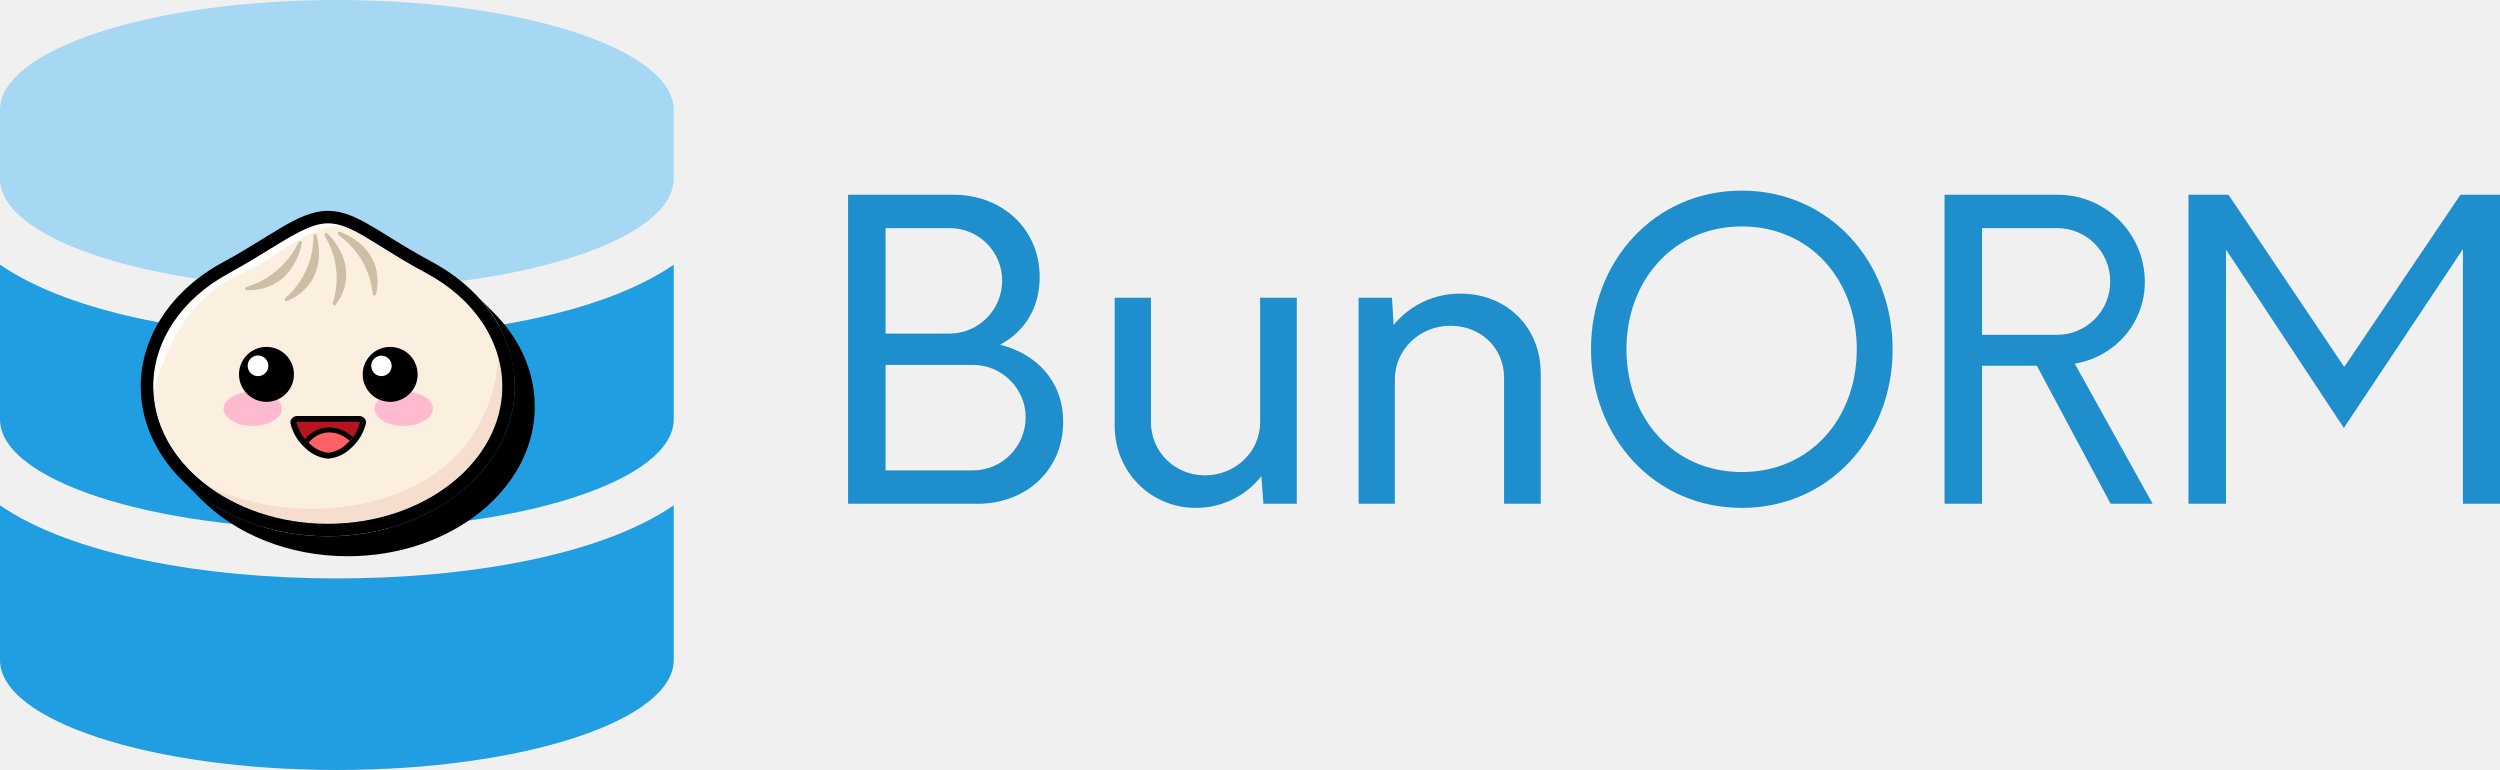
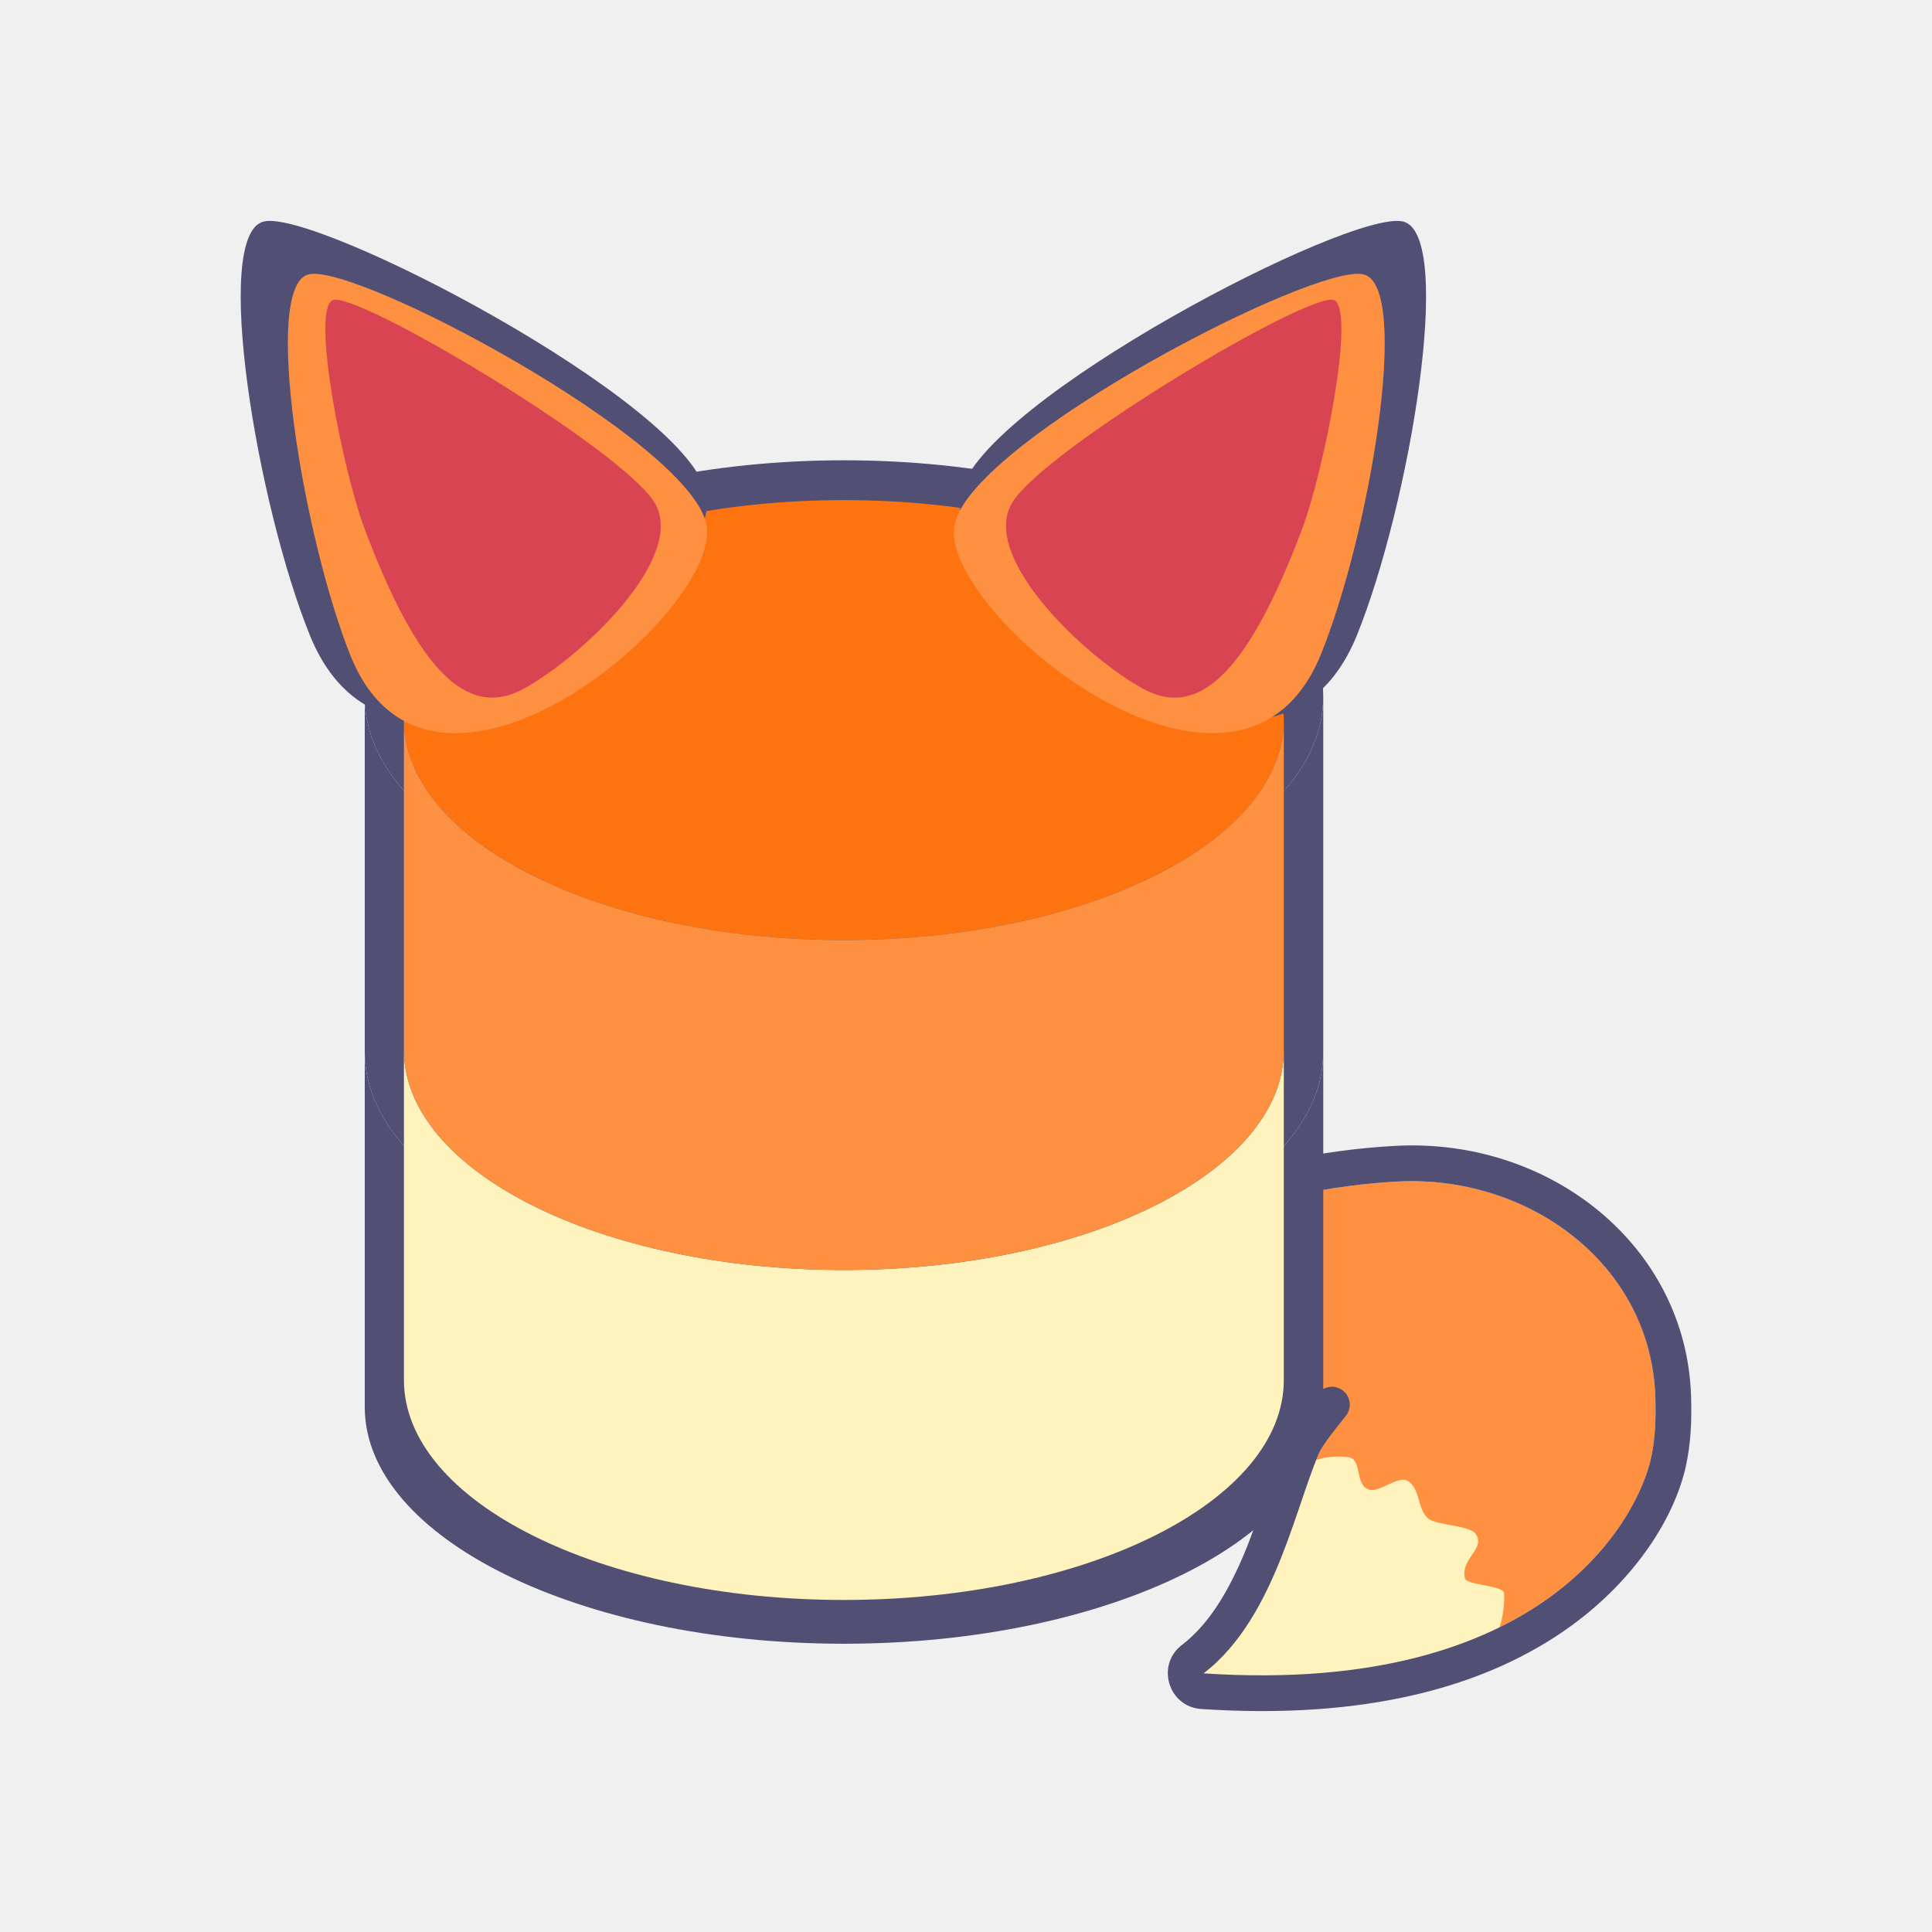
- <svg xmlns="http://www.w3.org/2000/svg" width="2517.86" height="775.477" viewBox="0 0 2517.86 775.477">
-   <g id="Logo" transform="translate(-470 -409)">
-     <g id="Logo-2" data-name="Logo" transform="translate(470 409)">
-       <g id="Gruppe_2" data-name="Gruppe 2">
-         <path id="Pfad_2" data-name="Pfad 2" d="M339.269,249.621C206.364,249.621,72.852,226.143,0,175.98V331.833C0,392.75,152.065,442.579,339.269,442.579s339.269-49.8,339.269-110.762V176.011C605.687,226.143,472.251,249.621,339.269,249.621ZM0,418.346V574.2c0,60.888,152.065,110.718,339.269,110.718s339.269-49.8,339.269-110.763V418.346C605.641,468.525,472.1,492,339.269,492S72.9,468.479,0,418.346Z" transform="translate(0 90.559)" fill="#219de1" />
-         <path id="Pfad_3" data-name="Pfad 3" d="M678.539,110.747V180.04c0,60.932-152.065,110.762-339.269,110.762S0,240.972,0,180.085V110.747C0,49.8,152.065,0,339.269,0S678.539,49.8,678.539,110.747Z" fill="#a6d8f3" />
+ <svg xmlns="http://www.w3.org/2000/svg" width="100%" height="100%" viewBox="0 0 2000 2000" version="1.1" xml:space="preserve" style="fill-rule:evenodd;clip-rule:evenodd;stroke-linejoin:round;stroke-miterlimit:2;">
+   <g id="foxdb-icon-:D" transform="matrix(1,0,0,1,-102.5755,86.9908)">
+     <g id="tailjob" transform="matrix(2.467928,0,0,2.467928,-113.6529,-343.5856)">
+       <g transform="matrix(1,0,0,1,-9.665102,0)">
+         <path d="M541.971,633.791C581.367,622.874 628.561,602.614 683.205,599.584C737.849,596.555 789.859,633.789 791.634,690.084C791.902,698.595 791.657,707.124 789.859,715.456C784.494,740.337 745.762,815.419 602.142,805.876C633.376,781.924 641.264,731.628 652.42,709.505C637.937,703.311 601.123,690.621 541.971,671.439L541.971,633.791Z" style="fill:rgb(253,144,65);fill-rule:nonzero;" />
      </g>
-       <g id="Gruppe_3" data-name="Gruppe 3" transform="translate(141.739 212.339)">
-         <path id="Shadow" d="M320.217,34.822c-.8-.854-1.658-1.708-2.512-2.512s-1.658-1.708-2.512-2.512-1.658-1.708-2.512-2.512-1.658-1.708-2.512-2.512-1.658-1.708-2.512-2.512S306,20.554,305.145,19.75s-1.658-1.708-2.512-2.512a132.918,132.918,0,0,1,39.735,92.731c0,83.237-84.493,150.952-188.376,150.952-58.171,0-110.213-21.249-144.824-54.554l2.512,2.512,2.512,2.512L16.7,213.9l2.512,2.512,2.512,2.512,2.512,2.512,2.512,2.512c34.561,34.712,87.758,57.065,147.335,57.065,103.883,0,188.376-67.715,188.376-150.7C362.463,94.851,347.192,61.245,320.217,34.822Z" transform="translate(34.383 66.851)" />
-         <g id="Body">
-           <path id="Background" d="M354.636,167.264c0,76.4-78.716,138.343-175.818,138.343S3,243.669,3,167.264c0-47.37,30.14-89.215,76.456-114.03S154.6,3,178.818,3s44.909,20.747,99.362,50.234C324.5,78.049,354.636,119.894,354.636,167.264Z" transform="translate(9.558 9.558)" fill="#fbf0df" />
-           <path id="Bottom_Shadow" data-name="Bottom Shadow" d="M314.885,58.955a108.859,108.859,0,0,0-4.019-29.035C297.152,197.2,93.1,205.235,12.88,155.2a200.934,200.934,0,0,0,126.187,42.1C236.018,197.3,314.885,135.26,314.885,58.955Z" transform="translate(49.309 117.867)" fill="#f6dece" />
-           <path id="Light_Shine" data-name="Light Shine" d="M111.153,44.041c22.454-13.463,52.293-38.73,81.63-38.78A46.667,46.667,0,0,0,178.818,3C166.661,3,153.7,9.279,137.375,18.723c-5.676,3.315-11.554,6.982-17.783,10.8-11.7,7.234-25.117,15.422-40.187,23.61C31.583,79,3,121.652,3,167.264v5.978C33.442,65.692,88.749,57.5,111.153,44.041Z" transform="translate(9.558 9.558)" fill="#fffefc" />
-           <path id="Top" d="M90.25,8.987A82.433,82.433,0,0,1,61.969,71.628c-1.406,1.256-.3,3.667,1.507,2.964C80.4,68.011,103.261,48.32,93.616,8.585,93.214,6.324,90.25,6.927,90.25,8.987Zm11.4,0a81.579,81.579,0,0,1,8.088,67.665c-.6,1.758,1.557,3.265,2.763,1.808,11-14.065,20.6-42-8.138-72.136-1.457-1.306-3.717.7-2.713,2.461Zm13.865-.854a82.484,82.484,0,0,1,34.41,59.075,1.658,1.658,0,0,0,3.265.553c4.622-17.532,2.009-47.421-36.017-62.943a1.776,1.776,0,0,0-1.658,3.114ZM22.786,60.376a85.1,85.1,0,0,0,52.6-45.21c.9-1.808,3.768-1.1,3.315.9-8.69,40.19-37.775,48.58-55.859,47.474C20.928,63.591,20.978,60.928,22.786,60.376Z" transform="translate(83.659 16.281)" fill="#ccbea7" fill-rule="evenodd" />
-           <path id="Outline" d="M188.876,328.275C84.993,328.275.5,260.56.5,177.322c0-50.234,31.044-97.1,83.036-125.182,15.07-8.037,27.98-16.125,39.484-23.208,6.329-3.918,12.307-7.585,18.084-11C158.736,7.482,173.806.5,188.876.5s28.231,6.028,44.708,15.773c5.023,2.863,10.047,5.978,15.422,9.394,12.508,7.736,26.624,16.477,45.21,26.473,51.992,28.081,83.036,74.9,83.036,125.182C377.252,260.56,292.759,328.275,188.876,328.275Zm0-315.216c-12.157,0-25.117,6.279-41.443,15.723-5.676,3.315-11.554,6.982-17.783,10.8C117.95,46.816,104.533,55,89.463,63.192c-47.822,25.87-76.405,68.518-76.405,114.13,0,76.3,78.867,138.394,175.818,138.394s175.818-62.089,175.818-138.394c0-45.612-28.583-88.261-76.456-114.03C269.25,53.245,254.431,43.8,242.425,36.367c-5.476-3.366-10.5-6.48-15.07-9.243-15.221-9.042-26.322-14.066-38.479-14.066Z" transform="translate(-0.5 -0.5)" />
-         </g>
-         <g id="Mouth" transform="translate(150.742 206.608)">
-           <g id="Background-2" data-name="Background" transform="translate(3.041 2.79)">
-             <path id="Pfad_1" data-name="Pfad 1" d="M101.121,46.28A44.86,44.86,0,0,1,86.453,69.94,34.208,34.208,0,0,1,66.36,79.384,34.36,34.36,0,0,1,45.613,69.94,44.858,44.858,0,0,1,31.145,46.28a3.617,3.617,0,0,1,4.019-4.069H97.153a3.617,3.617,0,0,1,3.968,4.069Z" transform="translate(-31.114 -42.185)" fill="#b71422" />
-           </g>
-           <g id="Tongue" transform="translate(14.175 11.457)">
-             <path id="Background-3" data-name="Background" d="M36.7,61.389a34.713,34.713,0,0,0,20.7,9.544,34.712,34.712,0,0,0,20.646-9.544,53.388,53.388,0,0,0,5.023-5.375,34.311,34.311,0,0,0-24.614-11.6A30.893,30.893,0,0,0,33.33,58.375C34.485,59.43,35.49,60.435,36.7,61.389Z" transform="translate(-33.33 -41.898)" fill="#ff6164" />
-             <path id="Outline-2" data-name="Outline" d="M37.177,59.432A26.926,26.926,0,0,1,58.225,48.984a30.141,30.141,0,0,1,20.093,8.489c1.155-1.256,2.261-2.562,3.315-3.868a35.163,35.163,0,0,0-23.66-9.695A31.95,31.95,0,0,0,33.41,55.765a47.868,47.868,0,0,0,3.767,3.667Z" transform="translate(-33.008 -43.91)" />
-           </g>
-           <path id="Outline-3" data-name="Outline" d="M68.594,84.633A37.273,37.273,0,0,1,46.24,74.586,47.823,47.823,0,0,1,30.618,49.218a6.029,6.029,0,0,1,1.306-5.024A7.083,7.083,0,0,1,37.6,41.633H99.588a7.233,7.233,0,0,1,5.676,2.562,5.978,5.978,0,0,1,1.256,5.024h0A47.821,47.821,0,0,1,90.9,74.586,37.274,37.274,0,0,1,68.594,84.633ZM37.6,47.46c-.8,0-1,.352-1.055.452A41.644,41.644,0,0,0,50.259,69.864a31.3,31.3,0,0,0,18.335,8.791,31.547,31.547,0,0,0,18.335-8.69,41.694,41.694,0,0,0,13.664-21.952,1.055,1.055,0,0,0-1-.452Z" transform="translate(-30.508 -41.629)" />
-         </g>
-         <g id="Face" transform="translate(83.388 137.037)">
-           <ellipse id="Right_Blush" data-name="Right Blush" cx="29.387" cy="17.28" rx="29.387" ry="17.28" transform="translate(152.057 45.009)" fill="#febbd0" />
-           <ellipse id="Left_Bluch" data-name="Left Bluch" cx="29.387" cy="17.28" rx="29.387" ry="17.28" transform="translate(0 45.009)" fill="#febbd0" />
-           <path id="Eyes" d="M47.828,83.138A27.679,27.679,0,1,0,20.2,55.459,27.679,27.679,0,0,0,47.828,83.138Zm124.429,0a27.679,27.679,0,1,0-27.478-27.679,27.679,27.679,0,0,0,27.478,27.679Z" transform="translate(-4.628 -27.78)" fill-rule="evenodd" />
-           <path id="Iris" d="M32.288,50.3A10.4,10.4,0,1,0,21.94,39.9,10.4,10.4,0,0,0,32.288,50.3Zm124.429,0a10.3,10.3,0,1,0-.1,0Z" transform="translate(2.373 -20.86)" fill="#fff" fill-rule="evenodd" />
-         </g>
+       <g transform="matrix(1,0,0,1,-9.665102,0)">
+         <path d="M642.657,721.381C645.302,716.588 653.906,714.043 662.853,715.222C668.962,716.028 665.228,726.625 671.542,728.813C675.625,730.229 683.542,722.989 687.454,725.014C693.156,727.969 691.497,736.588 696.322,740.909C699.517,743.774 713.573,743.741 716.161,747.235C720.786,753.484 709.854,757.563 711.732,765.932C712.434,769.054 727.957,768.862 728.176,772.293C728.541,777.993 727.132,789.377 721.758,794.467C704.802,810.523 664.002,815.726 599.355,810.074C618.706,768.185 633.139,738.619 642.657,721.381Z" style="fill:rgb(255,243,189);fill-rule:nonzero;" />
+       </g>
+       <g transform="matrix(1,0,0,1,-9.665102,0)">
+         <path d="M647.98,718.93C650.36,711.64 656.219,705.039 661.811,697.841C662.878,696.511 663.46,694.857 663.46,693.152C663.46,689.042 660.077,685.659 655.967,685.659C653.613,685.659 651.392,686.769 649.978,688.65C643.362,697.162 638.566,705.923 635.627,714.924C635.382,715.675 635.257,716.46 635.257,717.25C635.257,720.484 637.35,723.369 640.425,724.373C644.356,725.654 646.696,722.864 647.98,718.93Z" style="fill:rgb(82,79,117);fill-rule:nonzero;" />
+       </g>
+       <g transform="matrix(1,0,0,1,-9.665102,0)">
+         <path d="M541.971,633.791L541.971,671.439C601.123,690.621 637.937,703.311 652.42,709.507C641.264,731.631 633.376,781.926 602.142,805.878C745.762,815.421 784.494,740.34 789.859,715.459C791.657,707.127 791.902,698.598 791.634,690.086C789.859,633.791 737.849,596.557 683.205,599.587C628.561,602.617 581.367,622.874 541.971,633.791ZM537.348,685.693C531.186,683.695 526.986,677.917 526.985,671.439L526.985,633.791C526.985,627.076 531.498,621.141 537.97,619.348C543.991,617.679 550.457,615.724 558.937,613.031C562.079,612.032 577.464,607.08 581.882,605.681C622.367,592.861 650.607,586.387 682.376,584.627C747.443,581.02 804.624,626.543 806.615,689.614C806.962,700.678 806.42,709.752 804.507,718.621C799.799,740.437 783.38,766.169 756.689,785.678C720.367,812.222 668.862,825.332 601.145,820.831C587.354,819.914 582.052,802.399 593.021,793.987C603.88,785.66 612.409,772.376 620.184,753.219C622.982,746.319 629.688,726.923 632.827,717.936C614.038,710.998 582.107,700.209 537.348,685.693Z" style="fill:rgb(82,79,117);fill-rule:nonzero;" />
      </g>
    </g>
-     <path id="foxdb" d="M184.26-160.19c24.07-12.865,39.84-36.52,39.84-68.06,0-49.385-38.6-83-86.735-83H31.125V0H161.85c47.725,0,85.9-33.2,85.9-82.585C247.755-123.67,220.78-151.06,184.26-160.19Zm2.075-64.74c0,29.465-23.655,53.535-53.12,53.535H68.89v-106.24h64.325A52.869,52.869,0,0,1,186.335-224.93ZM156.87-33.615H68.89v-106.24h87.98c29.465,0,53.12,24.07,53.12,52.705C209.99-57.685,186.335-33.615,156.87-33.615ZM446.125-207.5V-82.17c0,29.88-24.9,53.535-55.61,53.535-30.295,0-54.365-23.655-54.365-53.535V-207.5H299.63V-78.435c0,45.65,35.69,82.585,81.755,82.585A83.424,83.424,0,0,0,447.37-27.805L449.445,0H483.06V-207.5Zm201.69-4.15a86.225,86.225,0,0,0-67.23,31.54l-1.66-27.39H545.31V0h36.52V-125.33c0-29.88,24.9-53.95,56.025-53.95,30.71,0,53.95,22.41,53.95,52.29V0H728.74V-131.14C728.74-178.035,694.295-211.65,647.815-211.65ZM931.26,4.15c87.98,0,151.89-71.38,151.89-159.775S1019.24-315.4,931.26-315.4c-88.395,0-151.89,71.38-151.89,159.775S842.865,4.15,931.26,4.15Zm0-36.105c-68.89,0-116.2-54.365-116.2-123.67S862.37-279.3,931.26-279.3c69.3,0,115.785,54.365,115.785,123.67S1000.565-31.955,931.26-31.955ZM1266.58-141.1c39.84-6.64,70.55-40.255,70.55-82.17a87.672,87.672,0,0,0-87.565-87.98H1135.44V0H1173.2V-139.025H1228.4L1302.685,0h42.33ZM1173.2-170.15V-277.635h75.53A53.4,53.4,0,0,1,1302.27-224.1a53.491,53.491,0,0,1-53.535,53.95Zm481.815-141.1L1537.99-137.78,1421.375-311.25H1381.12V0h37.765V-256.055l118.69,179.7L1657.51-256.47V0h37.35V-311.25Z" transform="translate(1293 916.365)" fill="#1e8fcc" />
+     <g id="db" transform="matrix(56.92769,0,0,56.92769,316.8677,316.8677)">
+       <g id="stroke-me" transform="matrix(1.089359,0,0,1.076011,-1.488739,-0.876133)">
+         <path d="M12,10C16.418,10 20,8.209 20,6C20,3.791 16.418,2 12,2C7.582,2 4,3.791 4,6C4,8.209 7.582,10 12,10Z" style="fill:rgb(82,79,117);fill-rule:nonzero;" />
+         <path d="M4,12L4,18C4,20.209 7.582,22 12,22C16.418,22 20,20.209 20,18L20,12C20,14.209 16.418,16 12,16C7.582,16 4,14.209 4,12Z" style="fill:rgb(82,79,117);fill-rule:nonzero;" />
+         <path d="M4,6L4,12C4,14.209 7.582,16 12,16C16.418,16 20,14.209 20,12L20,6C20,8.209 16.418,10 12,10C7.582,10 4,8.209 4,6Z" style="fill:rgb(82,79,117);fill-rule:nonzero;" />
+       </g>
+       <g transform="matrix(1,0,0,1,-0.419001,0)">
+         <path d="M12,10C16.418,10 20,8.209 20,6C20,3.791 16.418,2 12,2C7.582,2 4,3.791 4,6C4,8.209 7.582,10 12,10Z" style="fill:rgb(252,115,15);fill-rule:nonzero;" />
+       </g>
+       <g transform="matrix(1,0,0,1,-0.419001,0)">
+         <path d="M4,12L4,18C4,20.209 7.582,22 12,22C16.418,22 20,20.209 20,18L20,12C20,14.209 16.418,16 12,16C7.582,16 4,14.209 4,12Z" style="fill:rgb(255,243,189);fill-rule:nonzero;" />
+       </g>
+       <g transform="matrix(1,0,0,1,-0.419001,0)">
+         <path d="M4,6L4,12C4,14.209 7.582,16 12,16C16.418,16 20,14.209 20,12L20,6C20,8.209 16.418,10 12,10C7.582,10 4,8.209 4,6Z" style="fill:rgb(253,144,65);fill-rule:nonzero;" />
+       </g>
+     </g>
+     <g id="fops-ears" transform="matrix(31.79627,0,0,31.79627,427.8575,106.8851)">
+       <g transform="matrix(1.146909,0,0,1.138216,-4.821163,-1.235298)">
+         <path d="M22.557,9.802C21.9,12.441 31.23,20.291 33.802,13.9C35.292,10.197 36.594,2.434 35.114,2.065C33.634,1.697 23.215,7.163 22.557,9.802Z" style="fill:rgb(82,79,117);fill-rule:nonzero;" />
+       </g>
+       <g transform="matrix(1.059479,0,0,1.045963,-3.040789,0.675439)">
+         <path d="M22.557,9.802C21.9,12.441 31.23,20.291 33.802,13.9C35.292,10.197 36.594,2.434 35.114,2.065C33.634,1.697 23.215,7.163 22.557,9.802Z" style="fill:rgb(253,144,65);fill-rule:nonzero;" />
+       </g>
+       <g transform="matrix(1.204019,-0.041498,0.038812,1.126085,-7.231496,-0.386059)">
+         <path d="M24.552,10.355C23.592,11.893 26.383,14.916 27.92,15.877C29.457,16.838 30.818,15.325 32.333,11.463C32.995,9.775 33.999,5.194 33.437,4.842C32.874,4.49 25.513,8.817 24.552,10.355Z" style="fill:rgb(217,68,82);fill-rule:nonzero;" />
+       </g>
+       <g transform="matrix(-1.146909,0,0,1.138216,38.62621,-1.235298)">
+         <path d="M22.557,9.802C21.9,12.441 31.23,20.291 33.802,13.9C35.292,10.197 36.594,2.434 35.114,2.065C33.634,1.697 23.215,7.163 22.557,9.802Z" style="fill:rgb(82,79,117);fill-rule:nonzero;" />
+       </g>
+       <g transform="matrix(-1.030949,0,0,1.045963,36.01433,0.675439)">
+         <path d="M22.557,9.802C21.9,12.441 31.23,20.291 33.802,13.9C35.292,10.197 36.594,2.434 35.114,2.065C33.634,1.697 23.215,7.163 22.557,9.802Z" style="fill:rgb(253,144,65);fill-rule:nonzero;" />
+       </g>
+       <g transform="matrix(-1.204019,-0.041498,-0.038812,1.126085,41.03655,-0.386059)">
+         <path d="M24.552,10.355C23.592,11.893 26.383,14.916 27.92,15.877C29.457,16.838 30.818,15.325 32.333,11.463C32.995,9.775 33.999,5.194 33.437,4.842C32.874,4.49 25.513,8.817 24.552,10.355Z" style="fill:rgb(217,68,82);fill-rule:nonzero;" />
+       </g>
+     </g>
  </g>
</svg>
